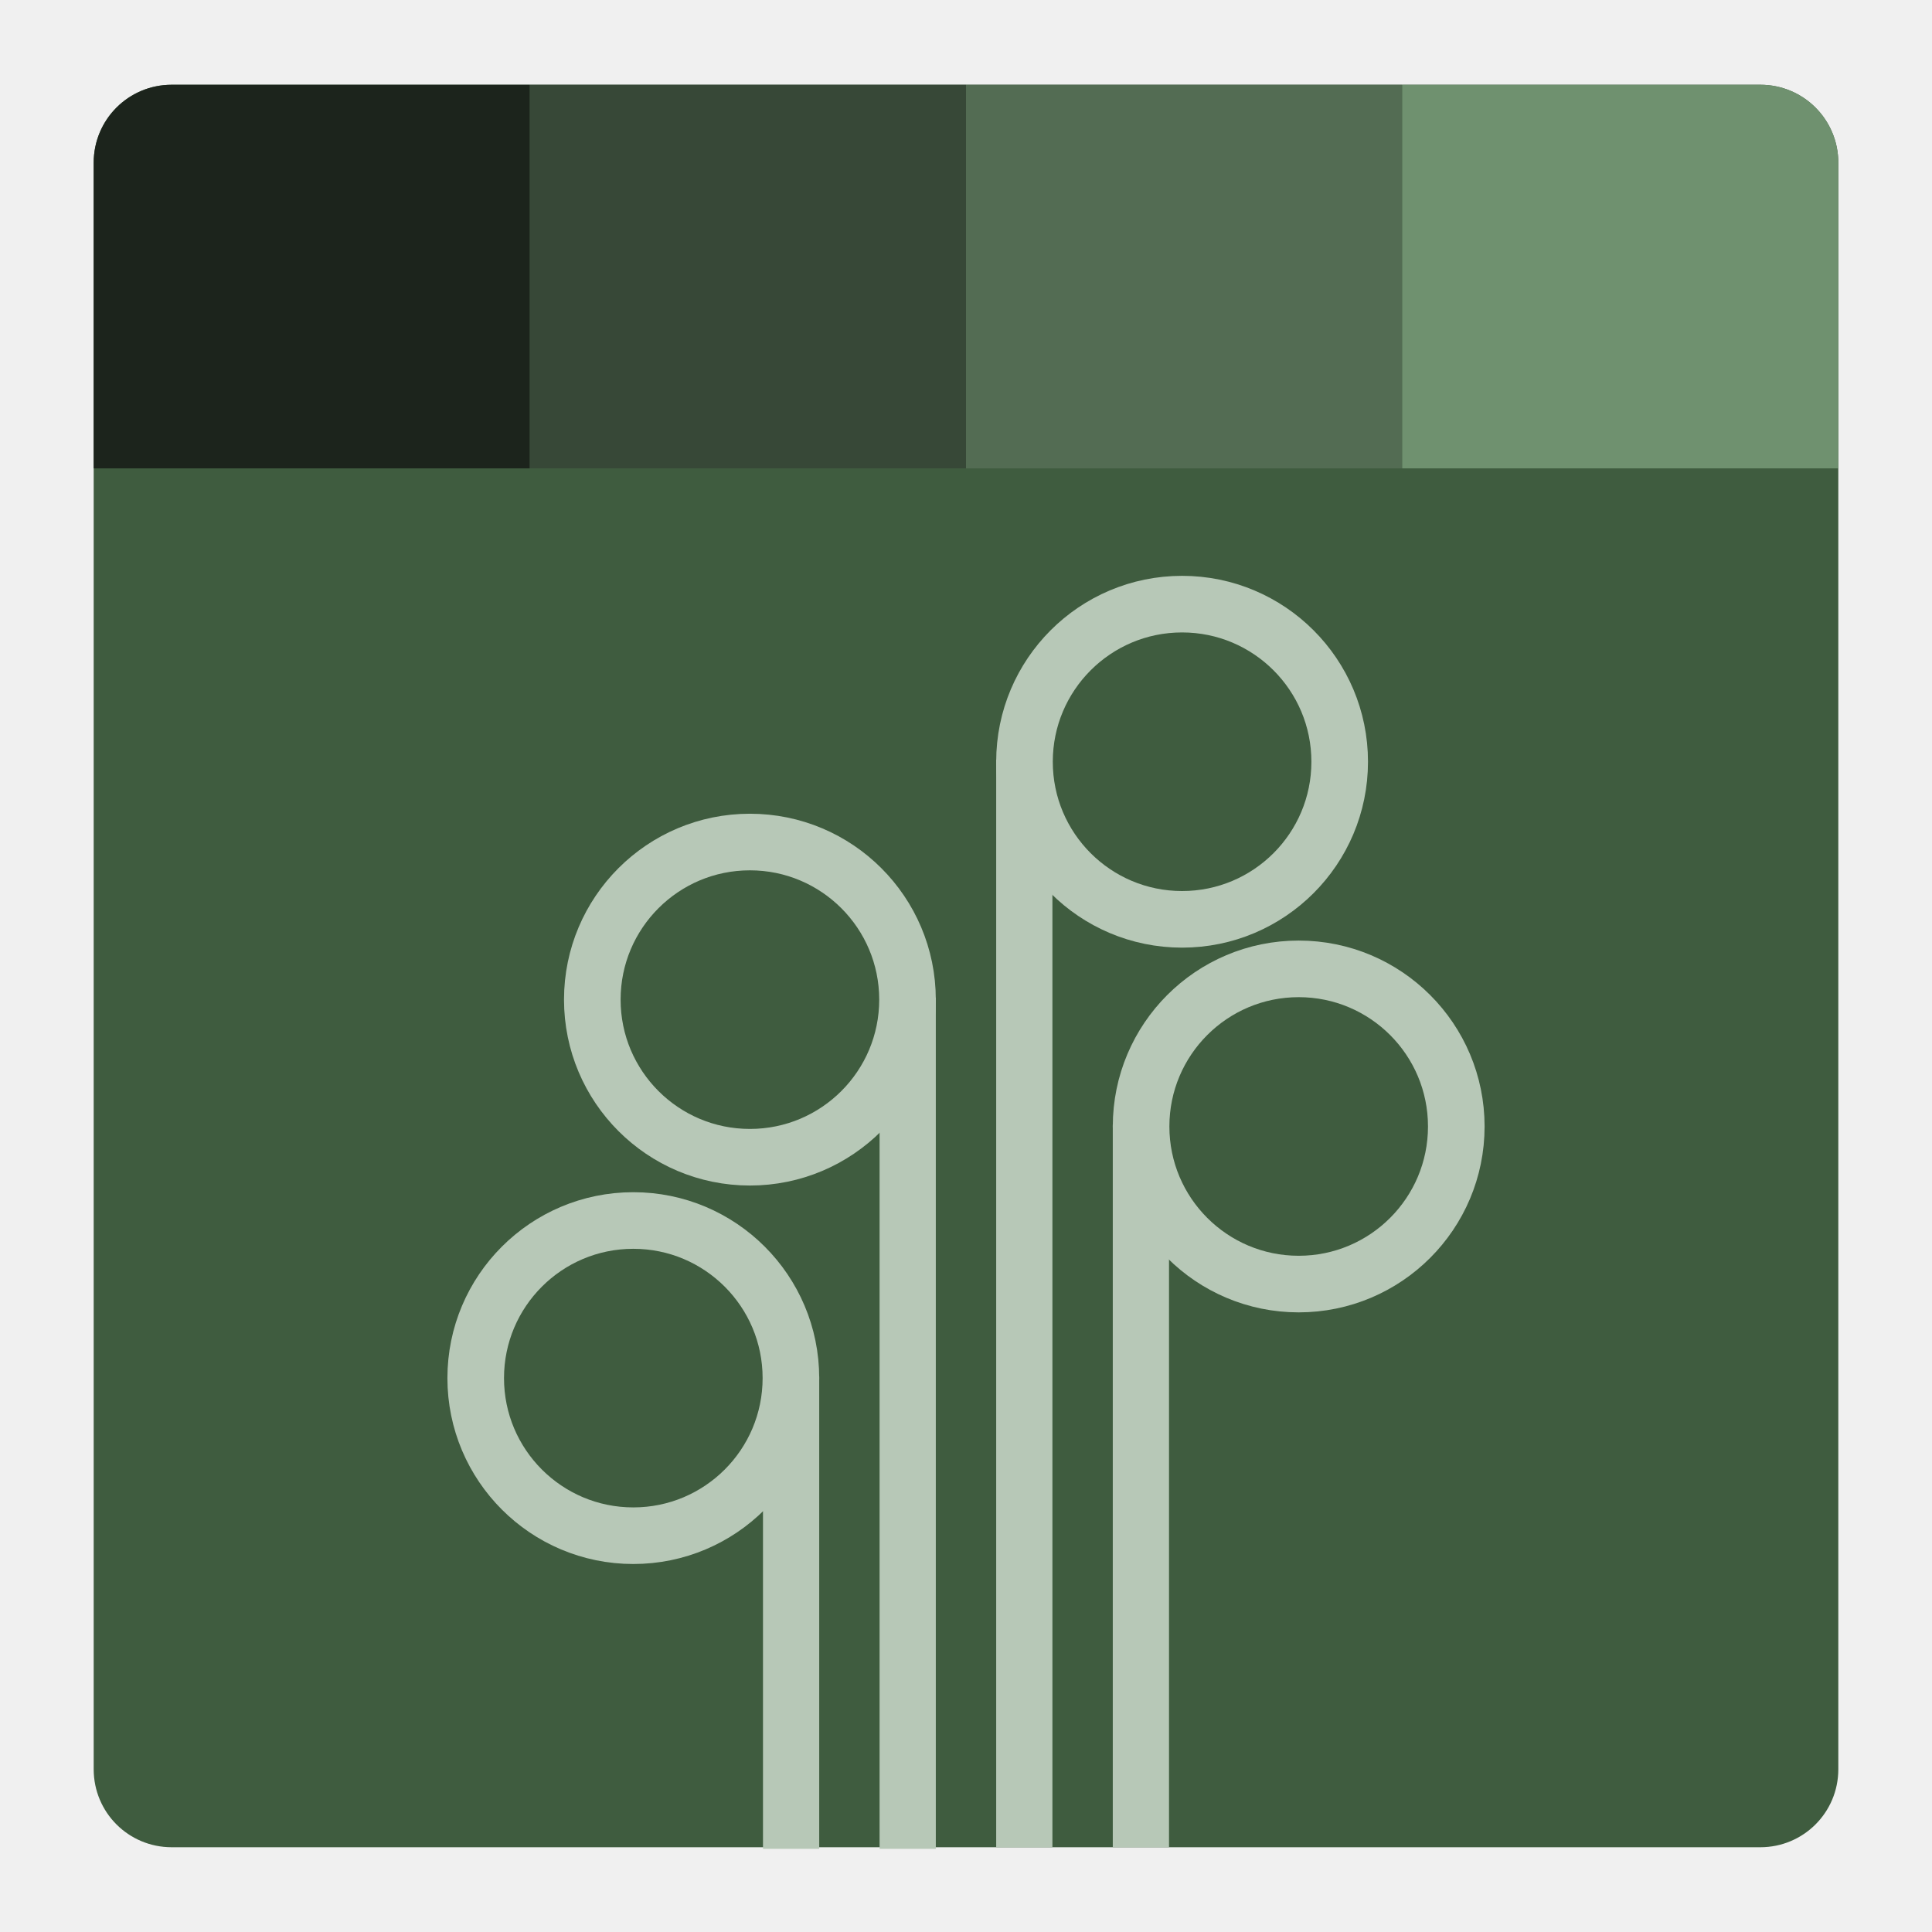
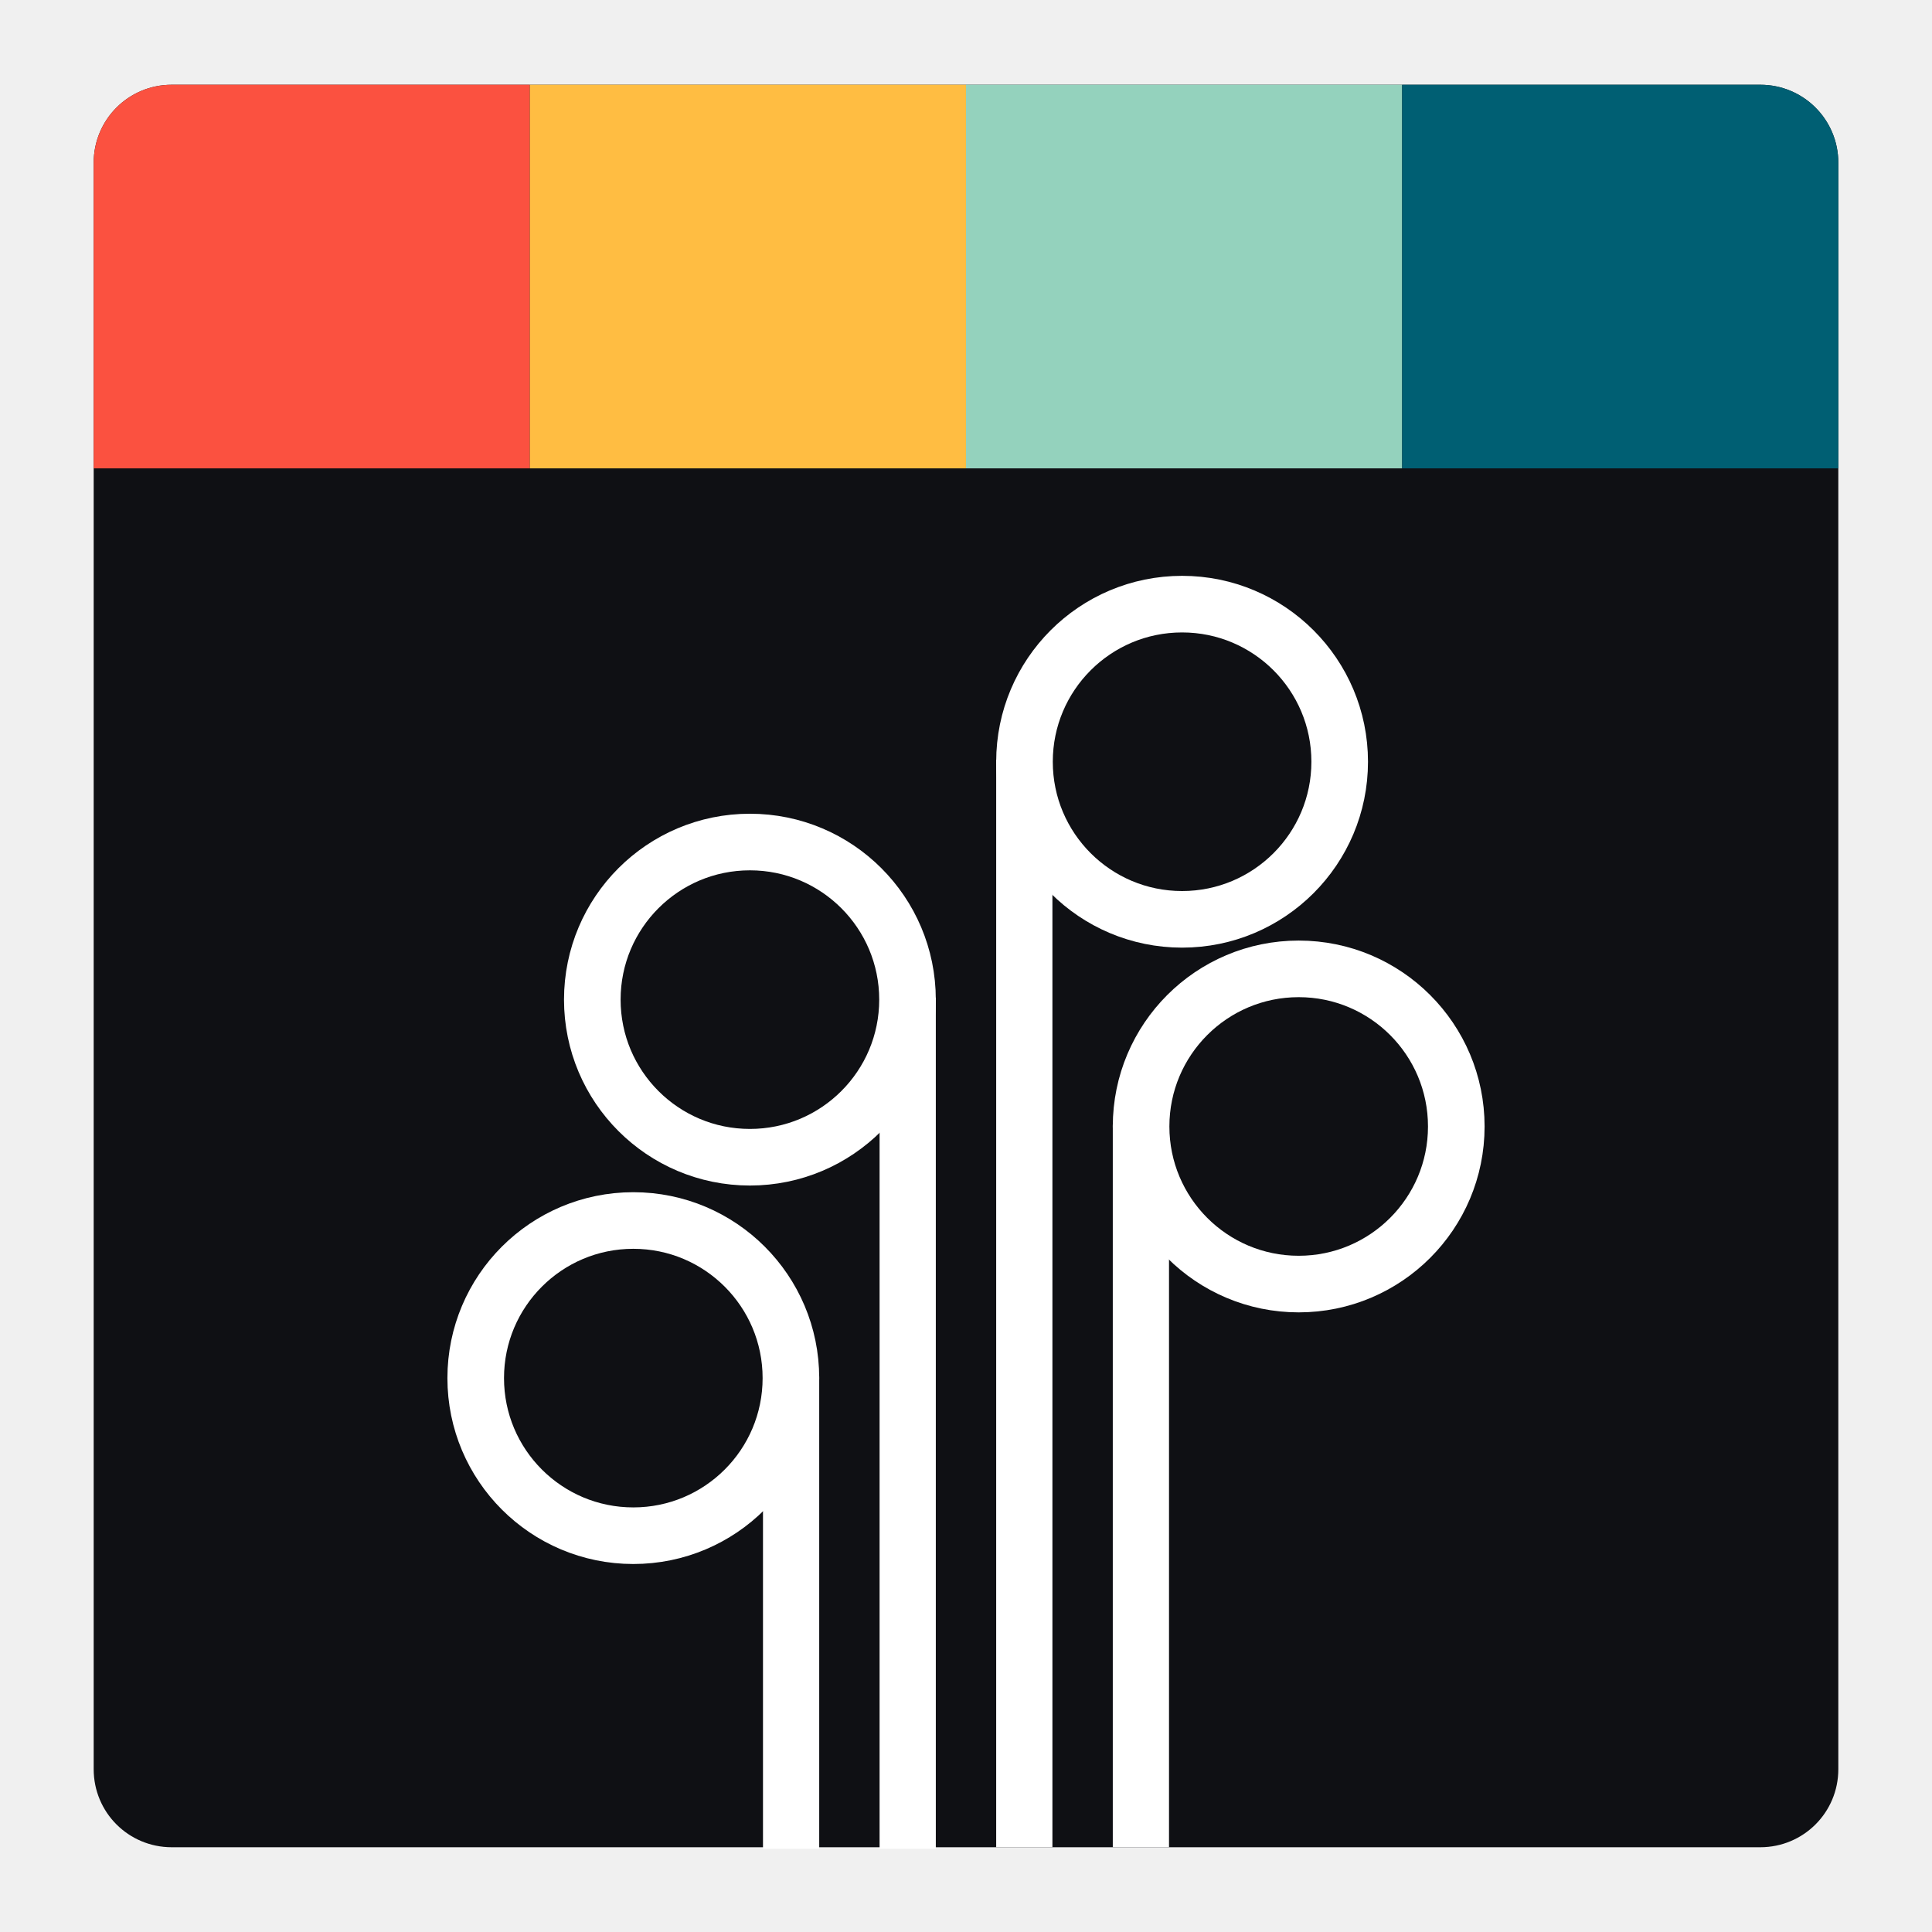
<svg xmlns="http://www.w3.org/2000/svg" width="512" height="512" viewBox="0 0 512 512" version="1.1" id="svg1">
  <defs id="defs1">
    <clipPath clipPathUnits="userSpaceOnUse" id="clipPath1">
      <path id="path1" style="fill:#ff6600;stroke-width:1.335" d="m 45.514,22.461 c -11.461,0 -20.688,9.226 -20.688,20.688 V 468.852 c 0,11.461 9.226,20.688 20.688,20.688 H 466.486 c 11.461,0 20.688,-9.226 20.688,-20.688 V 43.148 c 0,-11.461 -9.226,-20.688 -20.688,-20.688 z" />
    </clipPath>
  </defs>
  <g id="layer1">
-     <path id="rect1" style="fill:#3f5c3f;stroke-width:1.335;fill-opacity:1" d="m 45.514,22.461 c -11.461,0 -20.688,9.226 -20.688,20.688 V 468.852 c 0,11.461 9.226,20.688 20.688,20.688 H 466.486 c 11.461,0 20.688,-9.226 20.688,-20.688 V 43.148 c 0,-11.461 -9.226,-20.688 -20.688,-20.688 z" />
+     <path id="rect1" style="fill:#0f1014;stroke-width:1.335;fill-opacity:1" d="m 45.514,22.461 c -11.461,0 -20.688,9.226 -20.688,20.688 V 468.852 c 0,11.461 9.226,20.688 20.688,20.688 H 466.486 c 11.461,0 20.688,-9.226 20.688,-20.688 V 43.148 c 0,-11.461 -9.226,-20.688 -20.688,-20.688 z" />
    <g id="g4" clip-path="url(#clipPath1)">
      <g id="g3">
        <g id="g2">
-           <rect style="fill:#1c241c;stroke-width:0.965;fill-opacity:1" id="rect2" width="115.587" height="101.667" x="24.826" y="22.461" />
-           <rect style="fill:#374837;fill-opacity:1;stroke-width:0.965" id="rect2-7" width="115.587" height="101.667" x="140.413" y="22.461" />
-           <rect style="fill:#536c53;fill-opacity:1;stroke-width:0.965" id="rect2-7-9" width="115.587" height="101.667" x="256" y="22.461" />
-           <rect style="fill:#6f916f;fill-opacity:1;stroke-width:0.965" id="rect2-7-9-5" width="115.587" height="101.667" x="371.587" y="22.461" />
+           <rect style="fill:#fb5140;stroke-width:0.965;fill-opacity:1" id="rect2" width="115.587" height="101.667" x="24.826" y="22.461" />
+           <rect style="fill:#ffbd42;fill-opacity:1;stroke-width:0.965" id="rect2-7" width="115.587" height="101.667" x="140.413" y="22.461" />
+           <rect style="fill:#94d2bd;fill-opacity:1;stroke-width:0.965" id="rect2-7-9" width="115.587" height="101.667" x="256" y="22.461" />
+           <rect style="fill:#005f73;fill-opacity:1;stroke-width:0.965" id="rect2-7-9-5" width="115.587" height="101.667" x="371.587" y="22.461" />
        </g>
      </g>
    </g>
    <g id="g5" transform="translate(-82.08481,-13.37469)">
-       <circle style="fill:none;stroke:#b7c8b7;stroke-width:15;stroke-dasharray:none;stroke-opacity:1" id="path2" cx="426.251" cy="311.9" r="41.766" />
-       <rect style="fill:#b7c8b7;fill-opacity:1;stroke:none;stroke-width:13.668;stroke-dasharray:none;stroke-opacity:1" id="rect3" width="14.9" height="191.56" x="376.985" y="311.353" />
+       <circle style="fill:none;stroke:#ffffff;stroke-width:15;stroke-dasharray:none;stroke-opacity:1" id="path2" cx="426.251" cy="311.9" r="41.766" />
+       <rect style="fill:#ffffff;fill-opacity:1;stroke:none;stroke-width:13.668;stroke-dasharray:none;stroke-opacity:1" id="rect3" width="14.9" height="191.56" x="376.985" y="311.353" />
    </g>
    <g id="g5-2" transform="matrix(-1,0,0,1,594.0848,53.3115)">
-       <circle style="fill:none;stroke:#b7c8b7;stroke-width:15;stroke-dasharray:none;stroke-opacity:1" id="path2-7" cx="426.251" cy="311.9" r="41.766" />
-       <rect style="fill:#b7c8b7;fill-opacity:1;stroke:none;stroke-width:11.054;stroke-dasharray:none;stroke-opacity:1" id="rect3-6" width="14.9" height="125.292" x="376.985" y="311.353" />
+       <circle style="fill:none;stroke:#ffffff;stroke-width:15;stroke-dasharray:none;stroke-opacity:1" id="path2-7" cx="426.251" cy="311.9" r="41.766" />
+       <rect style="fill:#ffffff;fill-opacity:1;stroke:none;stroke-width:11.054;stroke-dasharray:none;stroke-opacity:1" id="rect3-6" width="14.9" height="125.292" x="376.985" y="311.353" />
    </g>
    <g id="g5-3" transform="translate(-112.9848,-110.0312)">
-       <circle style="fill:none;stroke:#b7c8b7;stroke-width:15;stroke-dasharray:none;stroke-opacity:1" id="path2-2" cx="426.251" cy="311.9" r="41.766" />
-       <rect style="fill:#b7c8b7;fill-opacity:1;stroke:none;stroke-width:16.765;stroke-dasharray:none;stroke-opacity:1" id="rect3-2" width="14.9" height="288.217" x="376.985" y="311.353" />
+       <circle style="fill:none;stroke:#ffffff;stroke-width:15;stroke-dasharray:none;stroke-opacity:1" id="path2-2" cx="426.251" cy="311.9" r="41.766" />
+       <rect style="fill:#ffffff;fill-opacity:1;stroke:none;stroke-width:16.765;stroke-dasharray:none;stroke-opacity:1" id="rect3-2" width="14.9" height="288.217" x="376.985" y="311.353" />
    </g>
    <g id="g5-3-5" transform="matrix(-1,0,0,1,624.9848,-46.98768)">
-       <circle style="fill:none;stroke:#b7c8b7;stroke-width:15;stroke-dasharray:none;stroke-opacity:1" id="path2-2-7" cx="426.251" cy="311.9" r="41.766" />
-       <rect style="fill:#b7c8b7;fill-opacity:1;stroke:none;stroke-width:14.832;stroke-dasharray:none;stroke-opacity:1" id="rect3-2-6" width="14.9" height="225.591" x="376.985" y="311.353" />
+       <circle style="fill:none;stroke:#ffffff;stroke-width:15;stroke-dasharray:none;stroke-opacity:1" id="path2-2-7" cx="426.251" cy="311.9" r="41.766" />
+       <rect style="fill:#ffffff;fill-opacity:1;stroke:none;stroke-width:14.832;stroke-dasharray:none;stroke-opacity:1" id="rect3-2-6" width="14.9" height="225.591" x="376.985" y="311.353" />
    </g>
  </g>
</svg>
